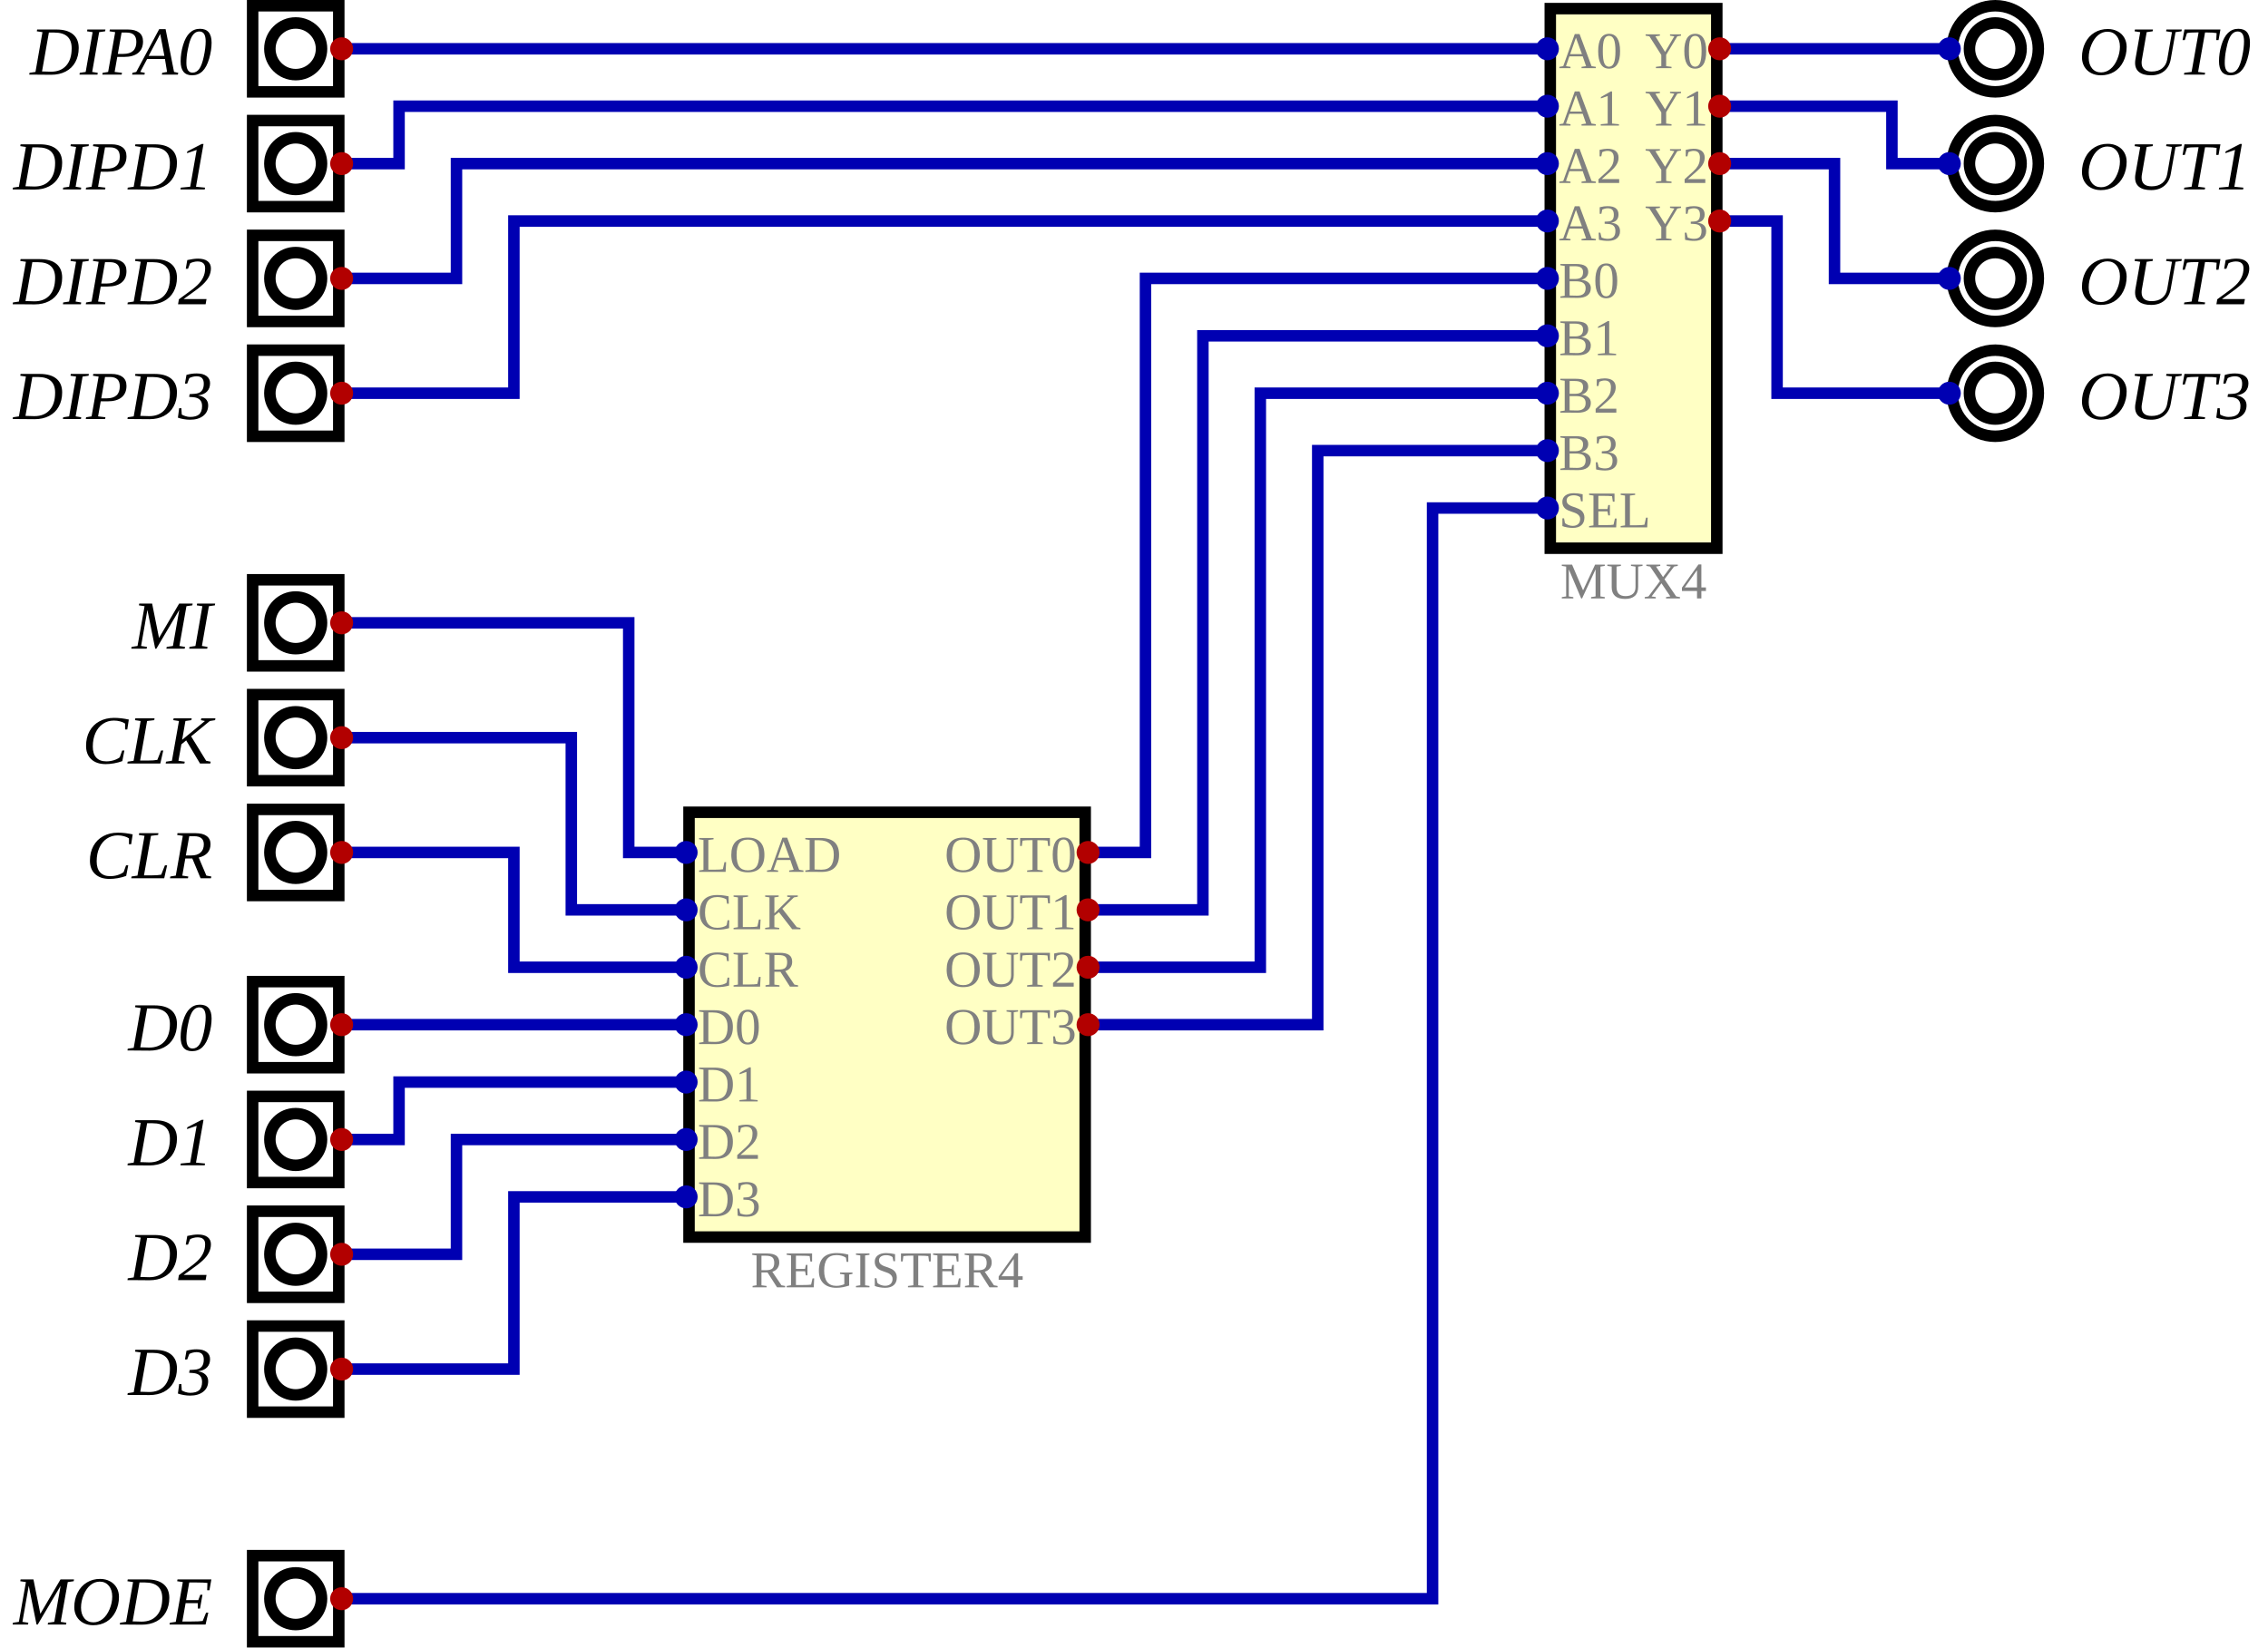
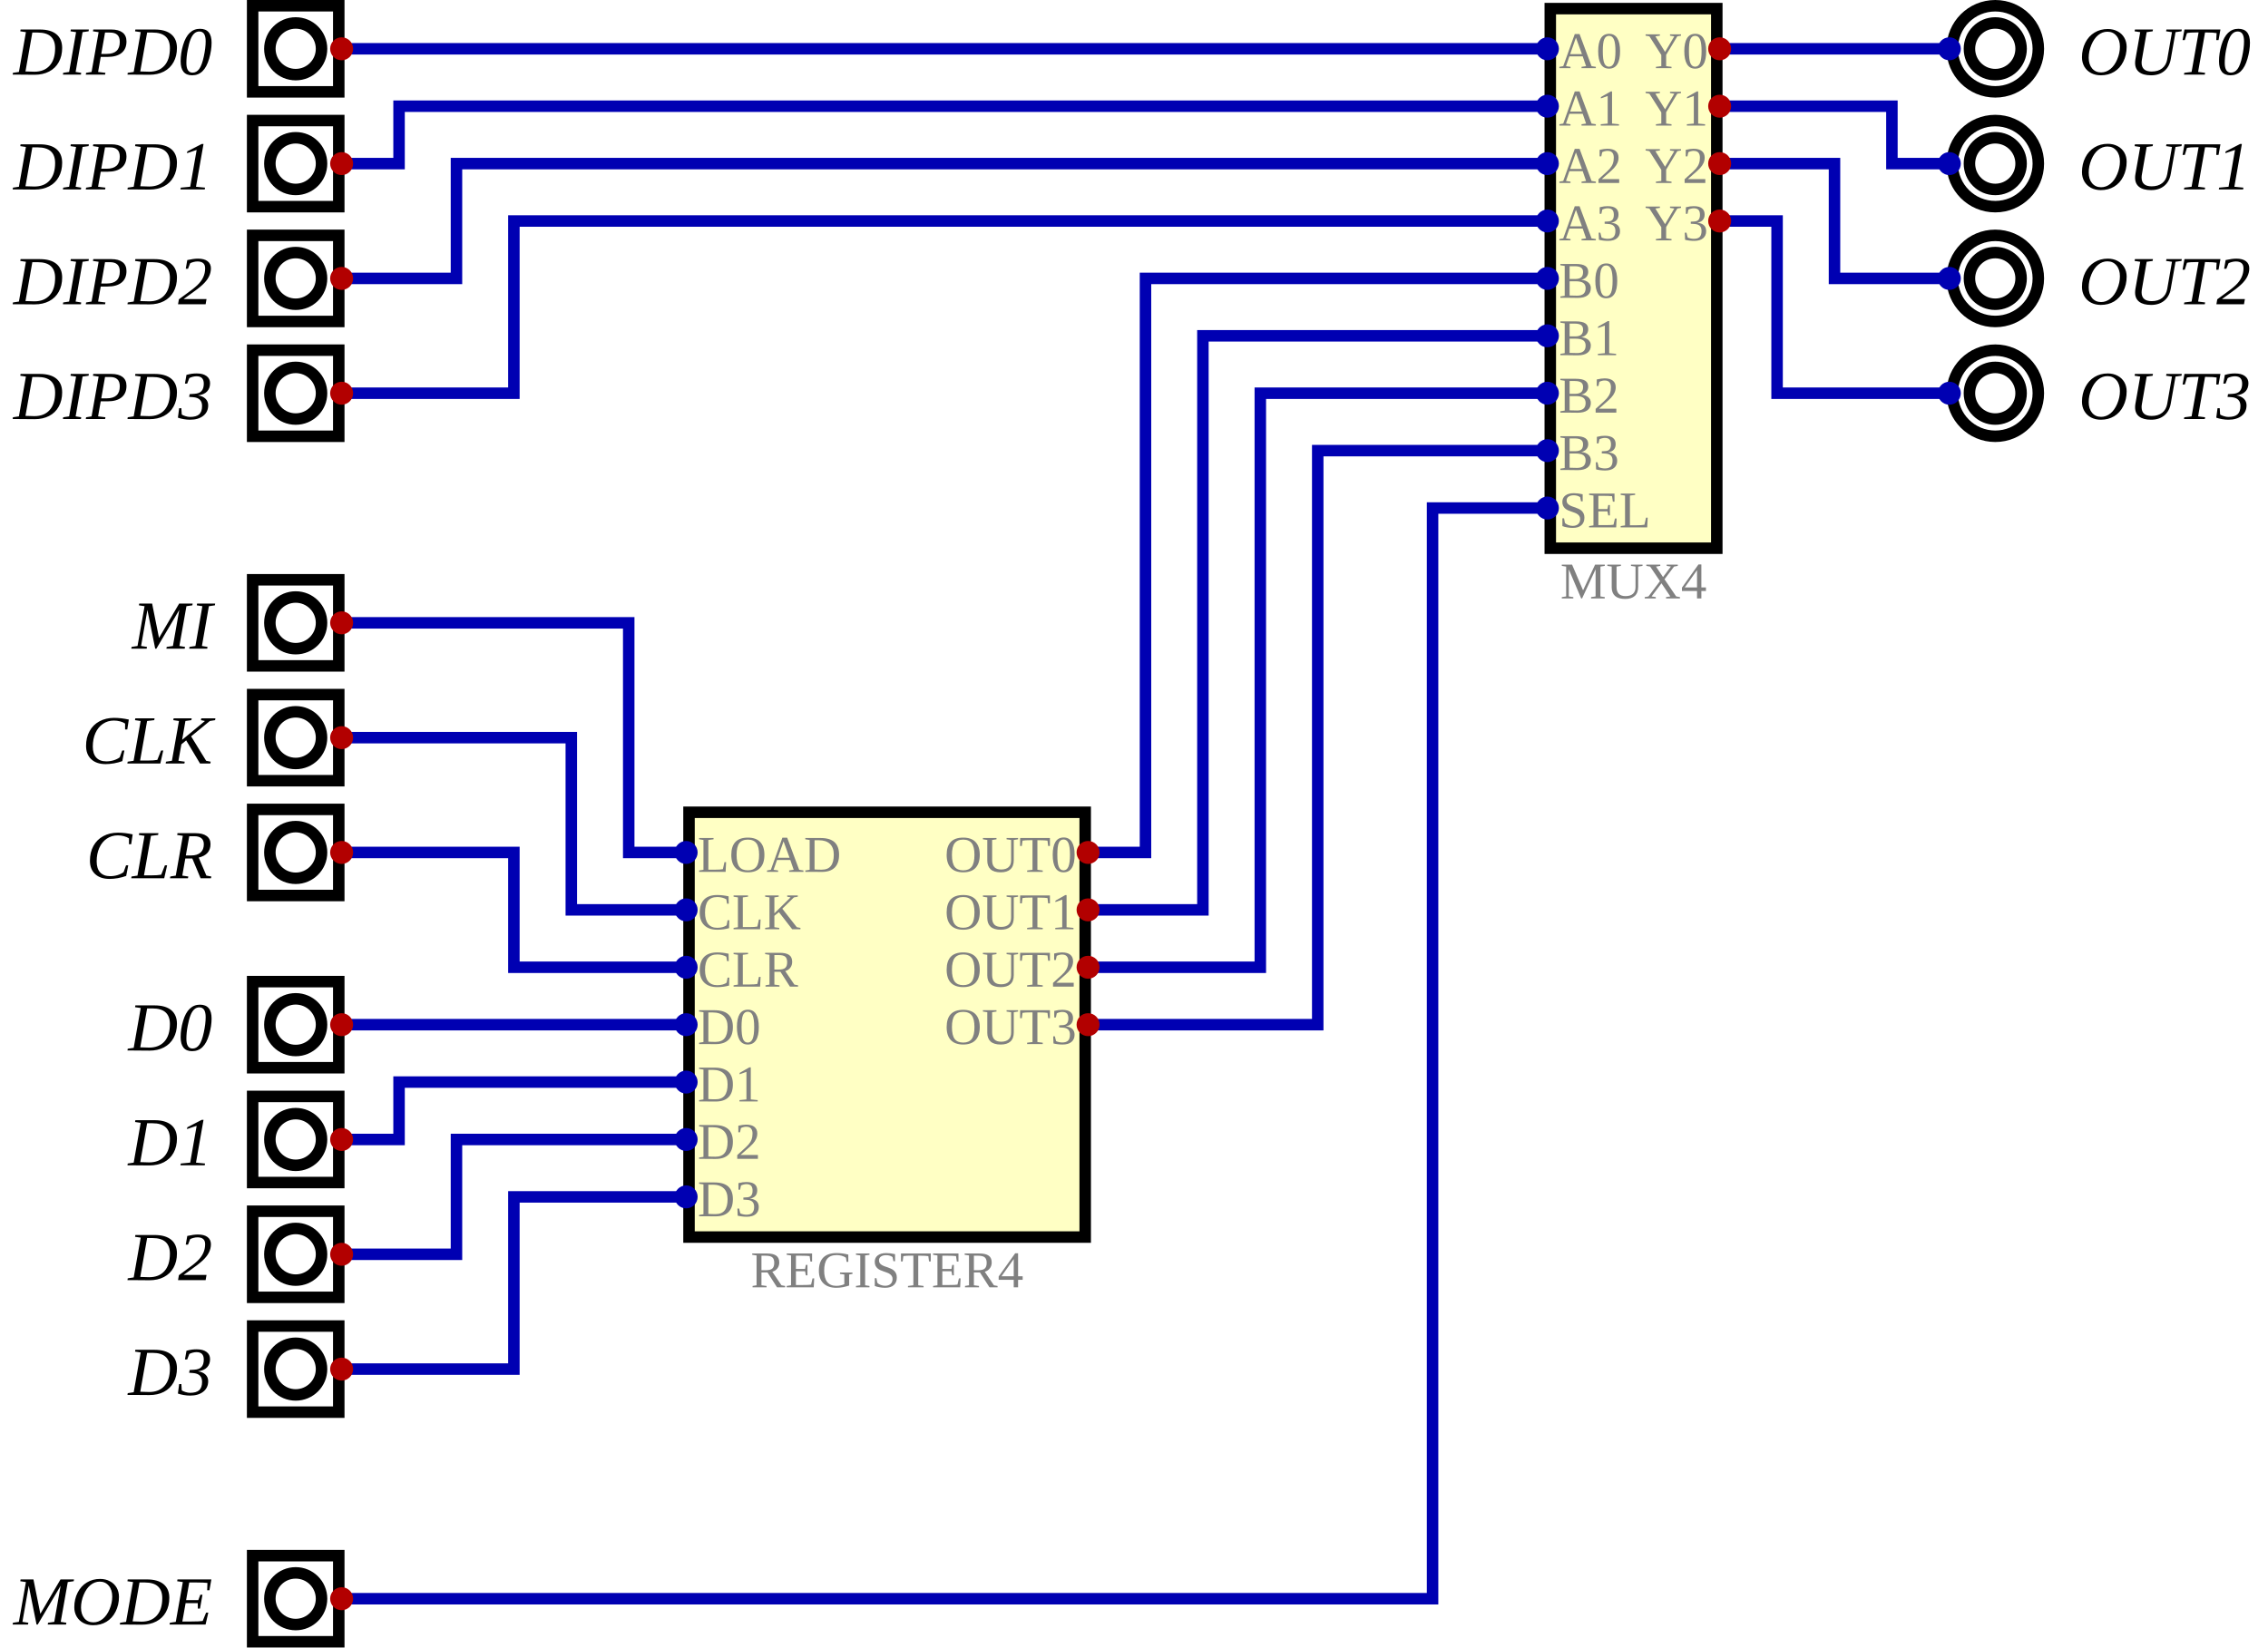
<svg xmlns="http://www.w3.org/2000/svg" width="800px" viewBox="401 -97 790 574">
  <g stroke-linecap="square">
    <path d="M 520,0 L 560,0 L 560,-40 L 940,-40" stroke="#0000b2" stroke-width="4.0" fill="none" class="DIPD2" />
    <path d="M 520,160 L 600,160 L 600,220 L 640,220" stroke="#0000b2" stroke-width="4.0" fill="none" class="CLK" />
    <path d="M 520,260 L 640,260" stroke="#0000b2" stroke-width="4.0" fill="none" class="D0" />
    <path d="M 780,260 L 860,260 L 860,60 L 940,60" stroke="#0000b2" stroke-width="4.0" fill="none" class="register_OUT3" />
    <path d="M 1000,-40 L 1040,-40 L 1040,0 L 1080,0" stroke="#0000b2" stroke-width="4.0" fill="none" class="mux_Y2" />
    <path d="M 520,-40 L 540,-40 L 540,-60 L 940,-60" stroke="#0000b2" stroke-width="4.0" fill="none" class="DIPD1" />
    <path d="M 520,200 L 580,200 L 580,240 L 640,240" stroke="#0000b2" stroke-width="4.0" fill="none" class="CLR" />
    <path d="M 780,200 L 800,200 L 800,0 L 940,0" stroke="#0000b2" stroke-width="4.0" fill="none" class="register_OUT0" />
    <path d="M 520,40 L 580,40 L 580,-20 L 940,-20" stroke="#0000b2" stroke-width="4.0" fill="none" class="DIPD3" />
    <path d="M 520,300 L 540,300 L 540,280 L 640,280" stroke="#0000b2" stroke-width="4.0" fill="none" class="D1" />
    <path d="M 520,460 L 900,460 L 900,80 L 940,80" stroke="#0000b2" stroke-width="4.0" fill="none" class="MODE" />
    <path d="M 1000,-80 L 1080,-80" stroke="#0000b2" stroke-width="4.0" fill="none" class="mux_Y0" />
-     <path d="M 520,-80 L 940,-80" stroke="#0000b2" stroke-width="4.0" fill="none" class="DIPA0" />
+     <path d="M 520,-80 L 940,-80" stroke="#0000b2" stroke-width="4.0" fill="none" class="DIPD0" />
    <path d="M 780,240 L 840,240 L 840,40 L 940,40" stroke="#0000b2" stroke-width="4.0" fill="none" class="register_OUT2" />
    <path d="M 1000,-20 L 1020,-20 L 1020,40 L 1080,40" stroke="#0000b2" stroke-width="4.0" fill="none" class="mux_Y3" />
    <path d="M 520,340 L 560,340 L 560,300 L 640,300" stroke="#0000b2" stroke-width="4.0" fill="none" class="D2" />
    <path d="M 520,120 L 620,120 L 620,200 L 640,200" stroke="#0000b2" stroke-width="4.0" fill="none" class="MI" />
    <path d="M 1000,-60 L 1060,-60 L 1060,-40 L 1080,-40" stroke="#0000b2" stroke-width="4.0" fill="none" class="mux_Y1" />
    <path d="M 520,380 L 580,380 L 580,320 L 640,320" stroke="#0000b2" stroke-width="4.0" fill="none" class="D3" />
    <path d="M 780,220 L 820,220 L 820,20 L 940,20" stroke="#0000b2" stroke-width="4.0" fill="none" class="register_OUT1" />
    <g>
</g>
-     <g class="Input" id="DIPA0" pointer-events="visible">
+     <g class="Input" id="DIPD0" pointer-events="visible">
      <path d="M 489,-95 L 519,-95 L 519,-65 L 489,-65 Z" stroke="#000000" stroke-width="4.0" fill="none" />
-       <circle cx="504.0" cy="-80.0" r="9.0" stroke="#000000" stroke-width="4.0" fill="none" class="DIPA0" />
+       <circle cx="504.0" cy="-80.0" r="9.0" stroke="#000000" stroke-width="4.0" fill="none" class="DIPD0" />
      <text text-anchor="end" x="475.0" y="-71.0" fill="#000000" style="font-size:24px">
-         <tspan style="font-style:italic;">DIPA0</tspan>
+         <tspan style="font-style:italic;">DIPD0</tspan>
      </text>
      <circle cx="520.0" cy="-80.0" r="2.0" stroke="#b20000" stroke-width="4.0" fill="#b20000" />
    </g>
    <g class="Input" id="DIPD1" pointer-events="visible">
      <path d="M 489,-55 L 519,-55 L 519,-25 L 489,-25 Z" stroke="#000000" stroke-width="4.0" fill="none" />
      <circle cx="504.0" cy="-40.0" r="9.0" stroke="#000000" stroke-width="4.0" fill="none" class="DIPD1" />
      <text text-anchor="end" x="475.0" y="-31.0" fill="#000000" style="font-size:24px">
        <tspan style="font-style:italic;">DIPD1</tspan>
      </text>
      <circle cx="520.0" cy="-40.0" r="2.0" stroke="#b20000" stroke-width="4.0" fill="#b20000" />
    </g>
    <g class="Input" id="DIPD2" pointer-events="visible">
      <path d="M 489,-15 L 519,-15 L 519,15 L 489,15 Z" stroke="#000000" stroke-width="4.0" fill="none" />
      <circle cx="504.0" cy="0.0" r="9.0" stroke="#000000" stroke-width="4.0" fill="none" class="DIPD2" />
      <text text-anchor="end" x="475.0" y="9.0" fill="#000000" style="font-size:24px">
        <tspan style="font-style:italic;">DIPD2</tspan>
      </text>
      <circle cx="520.0" cy="0.0" r="2.0" stroke="#b20000" stroke-width="4.0" fill="#b20000" />
    </g>
    <g class="Input" id="DIPD3" pointer-events="visible">
      <path d="M 489,25 L 519,25 L 519,55 L 489,55 Z" stroke="#000000" stroke-width="4.0" fill="none" />
      <circle cx="504.0" cy="40.0" r="9.0" stroke="#000000" stroke-width="4.0" fill="none" class="DIPD3" />
      <text text-anchor="end" x="475.0" y="49.0" fill="#000000" style="font-size:24px">
        <tspan style="font-style:italic;">DIPD3</tspan>
      </text>
      <circle cx="520.0" cy="40.0" r="2.0" stroke="#b20000" stroke-width="4.0" fill="#b20000" />
    </g>
    <g class="MUX4" pointer-events="visible">
      <path d="M 941,-94 L 999,-94 L 999,94 L 941,94 Z" stroke="#ffffb4" stroke-width="0.0" fill="#ffffb4" fill-opacity="0.784" />
      <path d="M 941,-94 L 999,-94 L 999,94 L 941,94 Z" stroke="#000000" stroke-width="4.0" fill="none" />
      <text text-anchor="start" x="944.0" y="-73.25" fill="#808080" style="font-size:18px">A0</text>
      <text text-anchor="start" x="944.0" y="-53.25" fill="#808080" style="font-size:18px">A1</text>
      <text text-anchor="start" x="944.0" y="-33.25" fill="#808080" style="font-size:18px">A2</text>
      <text text-anchor="start" x="944.0" y="-13.25" fill="#808080" style="font-size:18px">A3</text>
      <text text-anchor="start" x="944.0" y="6.75" fill="#808080" style="font-size:18px">B0</text>
      <text text-anchor="start" x="944.0" y="26.75" fill="#808080" style="font-size:18px">B1</text>
      <text text-anchor="start" x="944.0" y="46.75" fill="#808080" style="font-size:18px">B2</text>
      <text text-anchor="start" x="944.0" y="66.75" fill="#808080" style="font-size:18px">B3</text>
      <text text-anchor="start" x="944.0" y="86.75" fill="#808080" style="font-size:18px">SEL</text>
      <text text-anchor="end" x="996.0" y="-73.25" fill="#808080" style="font-size:18px">Y0</text>
      <text text-anchor="end" x="996.0" y="-53.25" fill="#808080" style="font-size:18px">Y1</text>
      <text text-anchor="end" x="996.0" y="-33.25" fill="#808080" style="font-size:18px">Y2</text>
      <text text-anchor="end" x="996.0" y="-13.25" fill="#808080" style="font-size:18px">Y3</text>
      <text text-anchor="middle" x="970.0" y="111.5" fill="#808080" style="font-size:18px">MUX4</text>
      <circle cx="940.0" cy="-80.0" r="2.0" stroke="#0000b2" stroke-width="4.0" fill="#0000b2" />
      <circle cx="940.0" cy="-60.0" r="2.0" stroke="#0000b2" stroke-width="4.0" fill="#0000b2" />
      <circle cx="940.0" cy="-40.0" r="2.0" stroke="#0000b2" stroke-width="4.0" fill="#0000b2" />
      <circle cx="940.0" cy="-20.0" r="2.0" stroke="#0000b2" stroke-width="4.0" fill="#0000b2" />
      <circle cx="940.0" cy="0.0" r="2.0" stroke="#0000b2" stroke-width="4.0" fill="#0000b2" />
      <circle cx="940.0" cy="20.0" r="2.0" stroke="#0000b2" stroke-width="4.0" fill="#0000b2" />
      <circle cx="940.0" cy="40.0" r="2.0" stroke="#0000b2" stroke-width="4.0" fill="#0000b2" />
      <circle cx="940.0" cy="60.0" r="2.0" stroke="#0000b2" stroke-width="4.0" fill="#0000b2" />
      <circle cx="940.0" cy="80.0" r="2.0" stroke="#0000b2" stroke-width="4.0" fill="#0000b2" />
      <circle cx="1000.0" cy="-80.0" r="2.0" stroke="#b20000" stroke-width="4.0" fill="#b20000" />
      <circle cx="1000.0" cy="-60.0" r="2.0" stroke="#b20000" stroke-width="4.0" fill="#b20000" />
      <circle cx="1000.0" cy="-40.0" r="2.0" stroke="#b20000" stroke-width="4.0" fill="#b20000" />
      <circle cx="1000.0" cy="-20.0" r="2.0" stroke="#b20000" stroke-width="4.0" fill="#b20000" />
    </g>
    <g class="Input" id="MODE" pointer-events="visible">
      <path d="M 489,445 L 519,445 L 519,475 L 489,475 Z" stroke="#000000" stroke-width="4.0" fill="none" />
      <circle cx="504.0" cy="460.0" r="9.0" stroke="#000000" stroke-width="4.0" fill="none" class="MODE" />
      <text text-anchor="end" x="475.0" y="469.0" fill="#000000" style="font-size:24px">
        <tspan style="font-style:italic;">MODE</tspan>
      </text>
      <circle cx="520.0" cy="460.0" r="2.0" stroke="#b20000" stroke-width="4.0" fill="#b20000" />
    </g>
    <g class="Output" id="OUT0">
      <circle cx="1096.0" cy="-80.0" r="9.0" stroke="#000000" stroke-width="4.0" fill="none" class="mux_Y0" />
      <circle cx="1096.0" cy="-80.0" r="15.0" stroke="#000000" stroke-width="4.0" fill="none" />
      <text text-anchor="start" x="1125.0" y="-71.0" fill="#000000" style="font-size:24px">
        <tspan style="font-style:italic;">OUT0</tspan>
      </text>
      <circle cx="1080.0" cy="-80.0" r="2.0" stroke="#0000b2" stroke-width="4.0" fill="#0000b2" />
    </g>
    <g class="Output" id="OUT1">
      <circle cx="1096.0" cy="-40.0" r="9.0" stroke="#000000" stroke-width="4.0" fill="none" class="mux_Y1" />
      <circle cx="1096.0" cy="-40.0" r="15.0" stroke="#000000" stroke-width="4.0" fill="none" />
      <text text-anchor="start" x="1125.0" y="-31.0" fill="#000000" style="font-size:24px">
        <tspan style="font-style:italic;">OUT1</tspan>
      </text>
      <circle cx="1080.0" cy="-40.0" r="2.0" stroke="#0000b2" stroke-width="4.0" fill="#0000b2" />
    </g>
    <g class="Output" id="OUT2">
      <circle cx="1096.0" cy="0.0" r="9.0" stroke="#000000" stroke-width="4.0" fill="none" class="mux_Y2" />
      <circle cx="1096.0" cy="0.0" r="15.0" stroke="#000000" stroke-width="4.0" fill="none" />
      <text text-anchor="start" x="1125.0" y="9.0" fill="#000000" style="font-size:24px">
        <tspan style="font-style:italic;">OUT2</tspan>
      </text>
      <circle cx="1080.0" cy="0.0" r="2.0" stroke="#0000b2" stroke-width="4.0" fill="#0000b2" />
    </g>
    <g class="Output" id="OUT3">
      <circle cx="1096.0" cy="40.0" r="9.0" stroke="#000000" stroke-width="4.0" fill="none" class="mux_Y3" />
      <circle cx="1096.0" cy="40.0" r="15.0" stroke="#000000" stroke-width="4.0" fill="none" />
      <text text-anchor="start" x="1125.0" y="49.0" fill="#000000" style="font-size:24px">
        <tspan style="font-style:italic;">OUT3</tspan>
      </text>
      <circle cx="1080.0" cy="40.0" r="2.0" stroke="#0000b2" stroke-width="4.0" fill="#0000b2" />
    </g>
    <g class="Input" id="D0" pointer-events="visible">
      <path d="M 489,245 L 519,245 L 519,275 L 489,275 Z" stroke="#000000" stroke-width="4.0" fill="none" />
      <circle cx="504.0" cy="260.0" r="9.0" stroke="#000000" stroke-width="4.0" fill="none" class="D0" />
      <text text-anchor="end" x="475.0" y="269.0" fill="#000000" style="font-size:24px">
        <tspan style="font-style:italic;">D0</tspan>
      </text>
      <circle cx="520.0" cy="260.0" r="2.0" stroke="#b20000" stroke-width="4.0" fill="#b20000" />
    </g>
    <g class="Input" id="D1" pointer-events="visible">
      <path d="M 489,285 L 519,285 L 519,315 L 489,315 Z" stroke="#000000" stroke-width="4.0" fill="none" />
      <circle cx="504.0" cy="300.0" r="9.0" stroke="#000000" stroke-width="4.0" fill="none" class="D1" />
      <text text-anchor="end" x="475.0" y="309.0" fill="#000000" style="font-size:24px">
        <tspan style="font-style:italic;">D1</tspan>
      </text>
      <circle cx="520.0" cy="300.0" r="2.0" stroke="#b20000" stroke-width="4.0" fill="#b20000" />
    </g>
    <g class="Input" id="D2" pointer-events="visible">
      <path d="M 489,325 L 519,325 L 519,355 L 489,355 Z" stroke="#000000" stroke-width="4.0" fill="none" />
      <circle cx="504.0" cy="340.0" r="9.0" stroke="#000000" stroke-width="4.0" fill="none" class="D2" />
      <text text-anchor="end" x="475.0" y="349.0" fill="#000000" style="font-size:24px">
        <tspan style="font-style:italic;">D2</tspan>
      </text>
      <circle cx="520.0" cy="340.0" r="2.0" stroke="#b20000" stroke-width="4.0" fill="#b20000" />
    </g>
    <g class="Input" id="D3" pointer-events="visible">
      <path d="M 489,365 L 519,365 L 519,395 L 489,395 Z" stroke="#000000" stroke-width="4.0" fill="none" />
      <circle cx="504.0" cy="380.0" r="9.0" stroke="#000000" stroke-width="4.0" fill="none" class="D3" />
      <text text-anchor="end" x="475.0" y="389.0" fill="#000000" style="font-size:24px">
        <tspan style="font-style:italic;">D3</tspan>
      </text>
      <circle cx="520.0" cy="380.0" r="2.0" stroke="#b20000" stroke-width="4.0" fill="#b20000" />
    </g>
    <g class="REGISTER4" pointer-events="visible">
      <path d="M 641,186 L 779,186 L 779,334 L 641,334 Z" stroke="#ffffb4" stroke-width="0.0" fill="#ffffb4" fill-opacity="0.784" />
      <path d="M 641,186 L 779,186 L 779,334 L 641,334 Z" stroke="#000000" stroke-width="4.0" fill="none" />
      <text text-anchor="start" x="644.0" y="206.75" fill="#808080" style="font-size:18px">LOAD</text>
      <text text-anchor="start" x="644.0" y="226.75" fill="#808080" style="font-size:18px">CLK</text>
      <text text-anchor="start" x="644.0" y="246.75" fill="#808080" style="font-size:18px">CLR</text>
      <text text-anchor="start" x="644.0" y="266.75" fill="#808080" style="font-size:18px">D0</text>
      <text text-anchor="start" x="644.0" y="286.75" fill="#808080" style="font-size:18px">D1</text>
      <text text-anchor="start" x="644.0" y="306.75" fill="#808080" style="font-size:18px">D2</text>
      <text text-anchor="start" x="644.0" y="326.75" fill="#808080" style="font-size:18px">D3</text>
      <text text-anchor="end" x="776.0" y="206.75" fill="#808080" style="font-size:18px">OUT0</text>
      <text text-anchor="end" x="776.0" y="226.75" fill="#808080" style="font-size:18px">OUT1</text>
      <text text-anchor="end" x="776.0" y="246.75" fill="#808080" style="font-size:18px">OUT2</text>
      <text text-anchor="end" x="776.0" y="266.75" fill="#808080" style="font-size:18px">OUT3</text>
      <text text-anchor="middle" x="710.0" y="351.5" fill="#808080" style="font-size:18px">REGISTER4</text>
      <circle cx="640.0" cy="200.0" r="2.0" stroke="#0000b2" stroke-width="4.0" fill="#0000b2" />
      <circle cx="640.0" cy="220.0" r="2.0" stroke="#0000b2" stroke-width="4.0" fill="#0000b2" />
      <circle cx="640.0" cy="240.0" r="2.0" stroke="#0000b2" stroke-width="4.0" fill="#0000b2" />
      <circle cx="640.0" cy="260.0" r="2.0" stroke="#0000b2" stroke-width="4.0" fill="#0000b2" />
      <circle cx="640.0" cy="280.0" r="2.0" stroke="#0000b2" stroke-width="4.0" fill="#0000b2" />
      <circle cx="640.0" cy="300.0" r="2.0" stroke="#0000b2" stroke-width="4.0" fill="#0000b2" />
      <circle cx="640.0" cy="320.0" r="2.0" stroke="#0000b2" stroke-width="4.0" fill="#0000b2" />
      <circle cx="780.0" cy="200.0" r="2.0" stroke="#b20000" stroke-width="4.0" fill="#b20000" />
      <circle cx="780.0" cy="220.0" r="2.0" stroke="#b20000" stroke-width="4.0" fill="#b20000" />
      <circle cx="780.0" cy="240.0" r="2.0" stroke="#b20000" stroke-width="4.0" fill="#b20000" />
      <circle cx="780.0" cy="260.0" r="2.0" stroke="#b20000" stroke-width="4.0" fill="#b20000" />
    </g>
    <g class="Input" id="CLK" pointer-events="visible">
      <path d="M 489,145 L 519,145 L 519,175 L 489,175 Z" stroke="#000000" stroke-width="4.0" fill="none" />
      <circle cx="504.0" cy="160.0" r="9.0" stroke="#000000" stroke-width="4.0" fill="none" class="CLK" />
      <text text-anchor="end" x="475.0" y="169.0" fill="#000000" style="font-size:24px">
        <tspan style="font-style:italic;">CLK</tspan>
      </text>
      <circle cx="520.0" cy="160.0" r="2.0" stroke="#b20000" stroke-width="4.0" fill="#b20000" />
    </g>
    <g class="Input" id="CLR" pointer-events="visible">
      <path d="M 489,185 L 519,185 L 519,215 L 489,215 Z" stroke="#000000" stroke-width="4.0" fill="none" />
      <circle cx="504.0" cy="200.0" r="9.0" stroke="#000000" stroke-width="4.0" fill="none" class="CLR" />
      <text text-anchor="end" x="475.0" y="209.0" fill="#000000" style="font-size:24px">
        <tspan style="font-style:italic;">CLR</tspan>
      </text>
      <circle cx="520.0" cy="200.0" r="2.0" stroke="#b20000" stroke-width="4.0" fill="#b20000" />
    </g>
    <g class="Input" id="MI" pointer-events="visible">
      <path d="M 489,105 L 519,105 L 519,135 L 489,135 Z" stroke="#000000" stroke-width="4.0" fill="none" />
      <circle cx="504.0" cy="120.0" r="9.0" stroke="#000000" stroke-width="4.0" fill="none" class="MI" />
      <text text-anchor="end" x="475.0" y="129.0" fill="#000000" style="font-size:24px">
        <tspan style="font-style:italic;">MI</tspan>
      </text>
      <circle cx="520.0" cy="120.0" r="2.0" stroke="#b20000" stroke-width="4.0" fill="#b20000" />
    </g>
  </g>
</svg>
